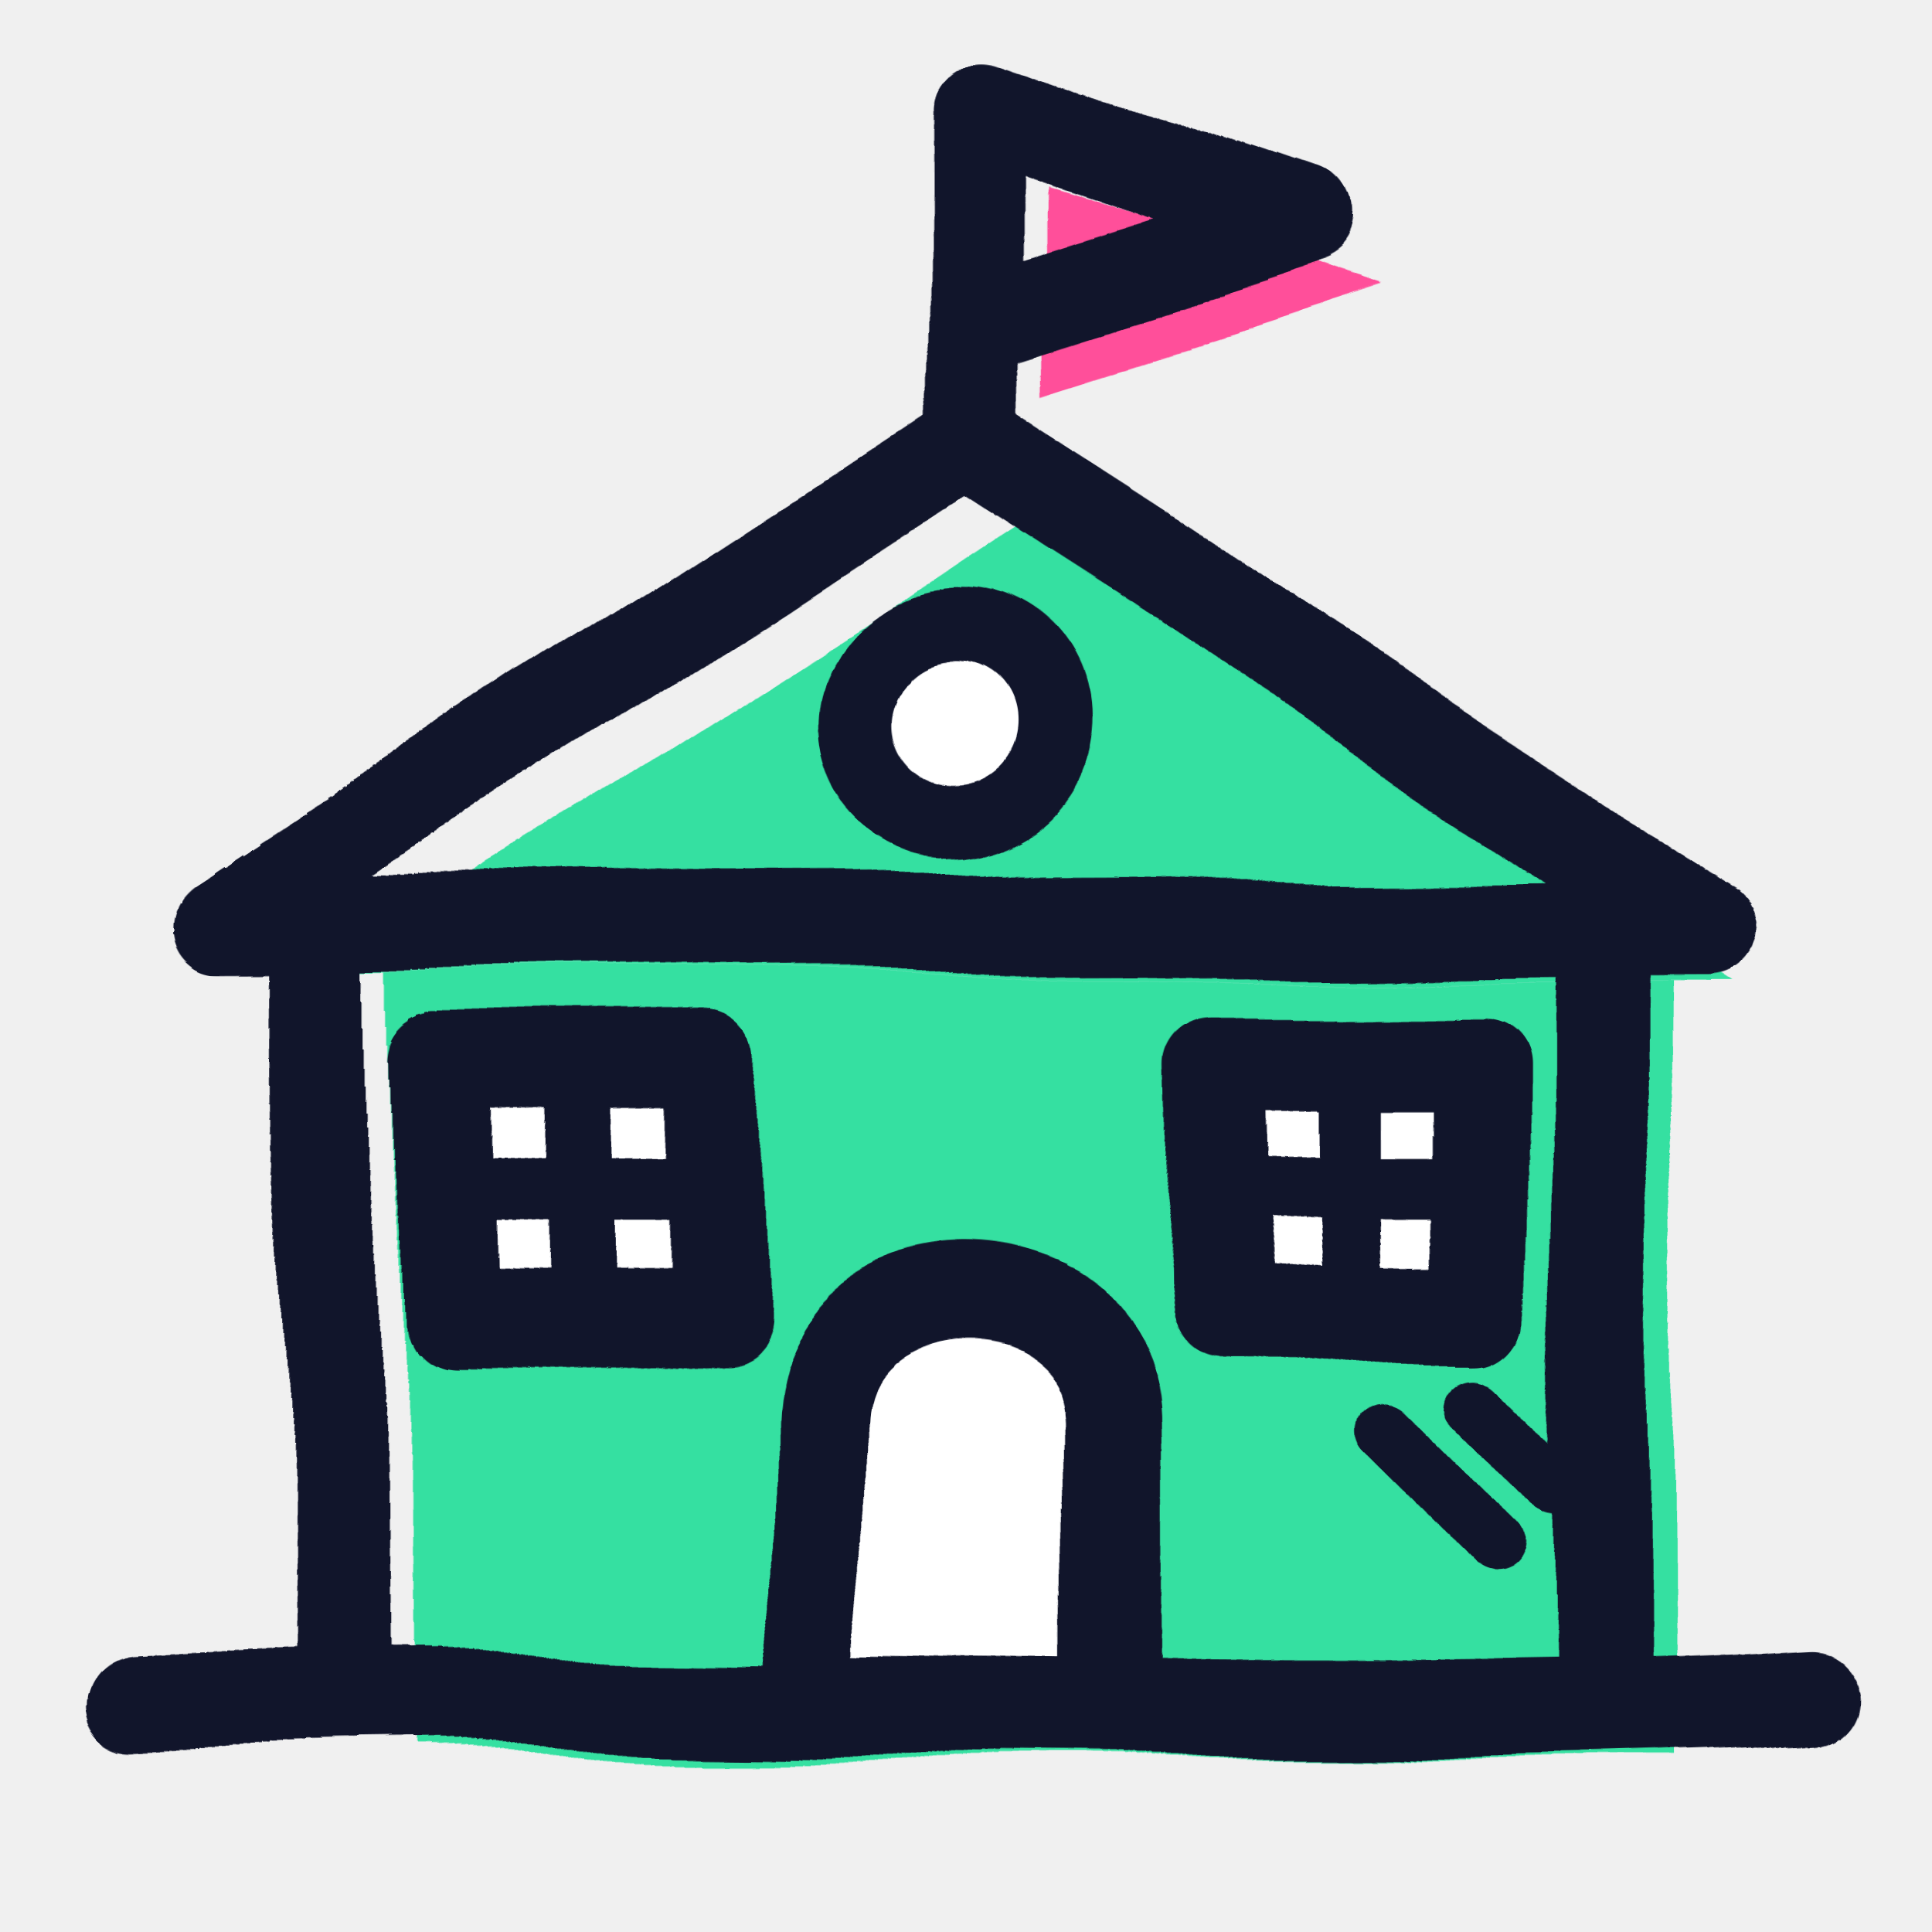
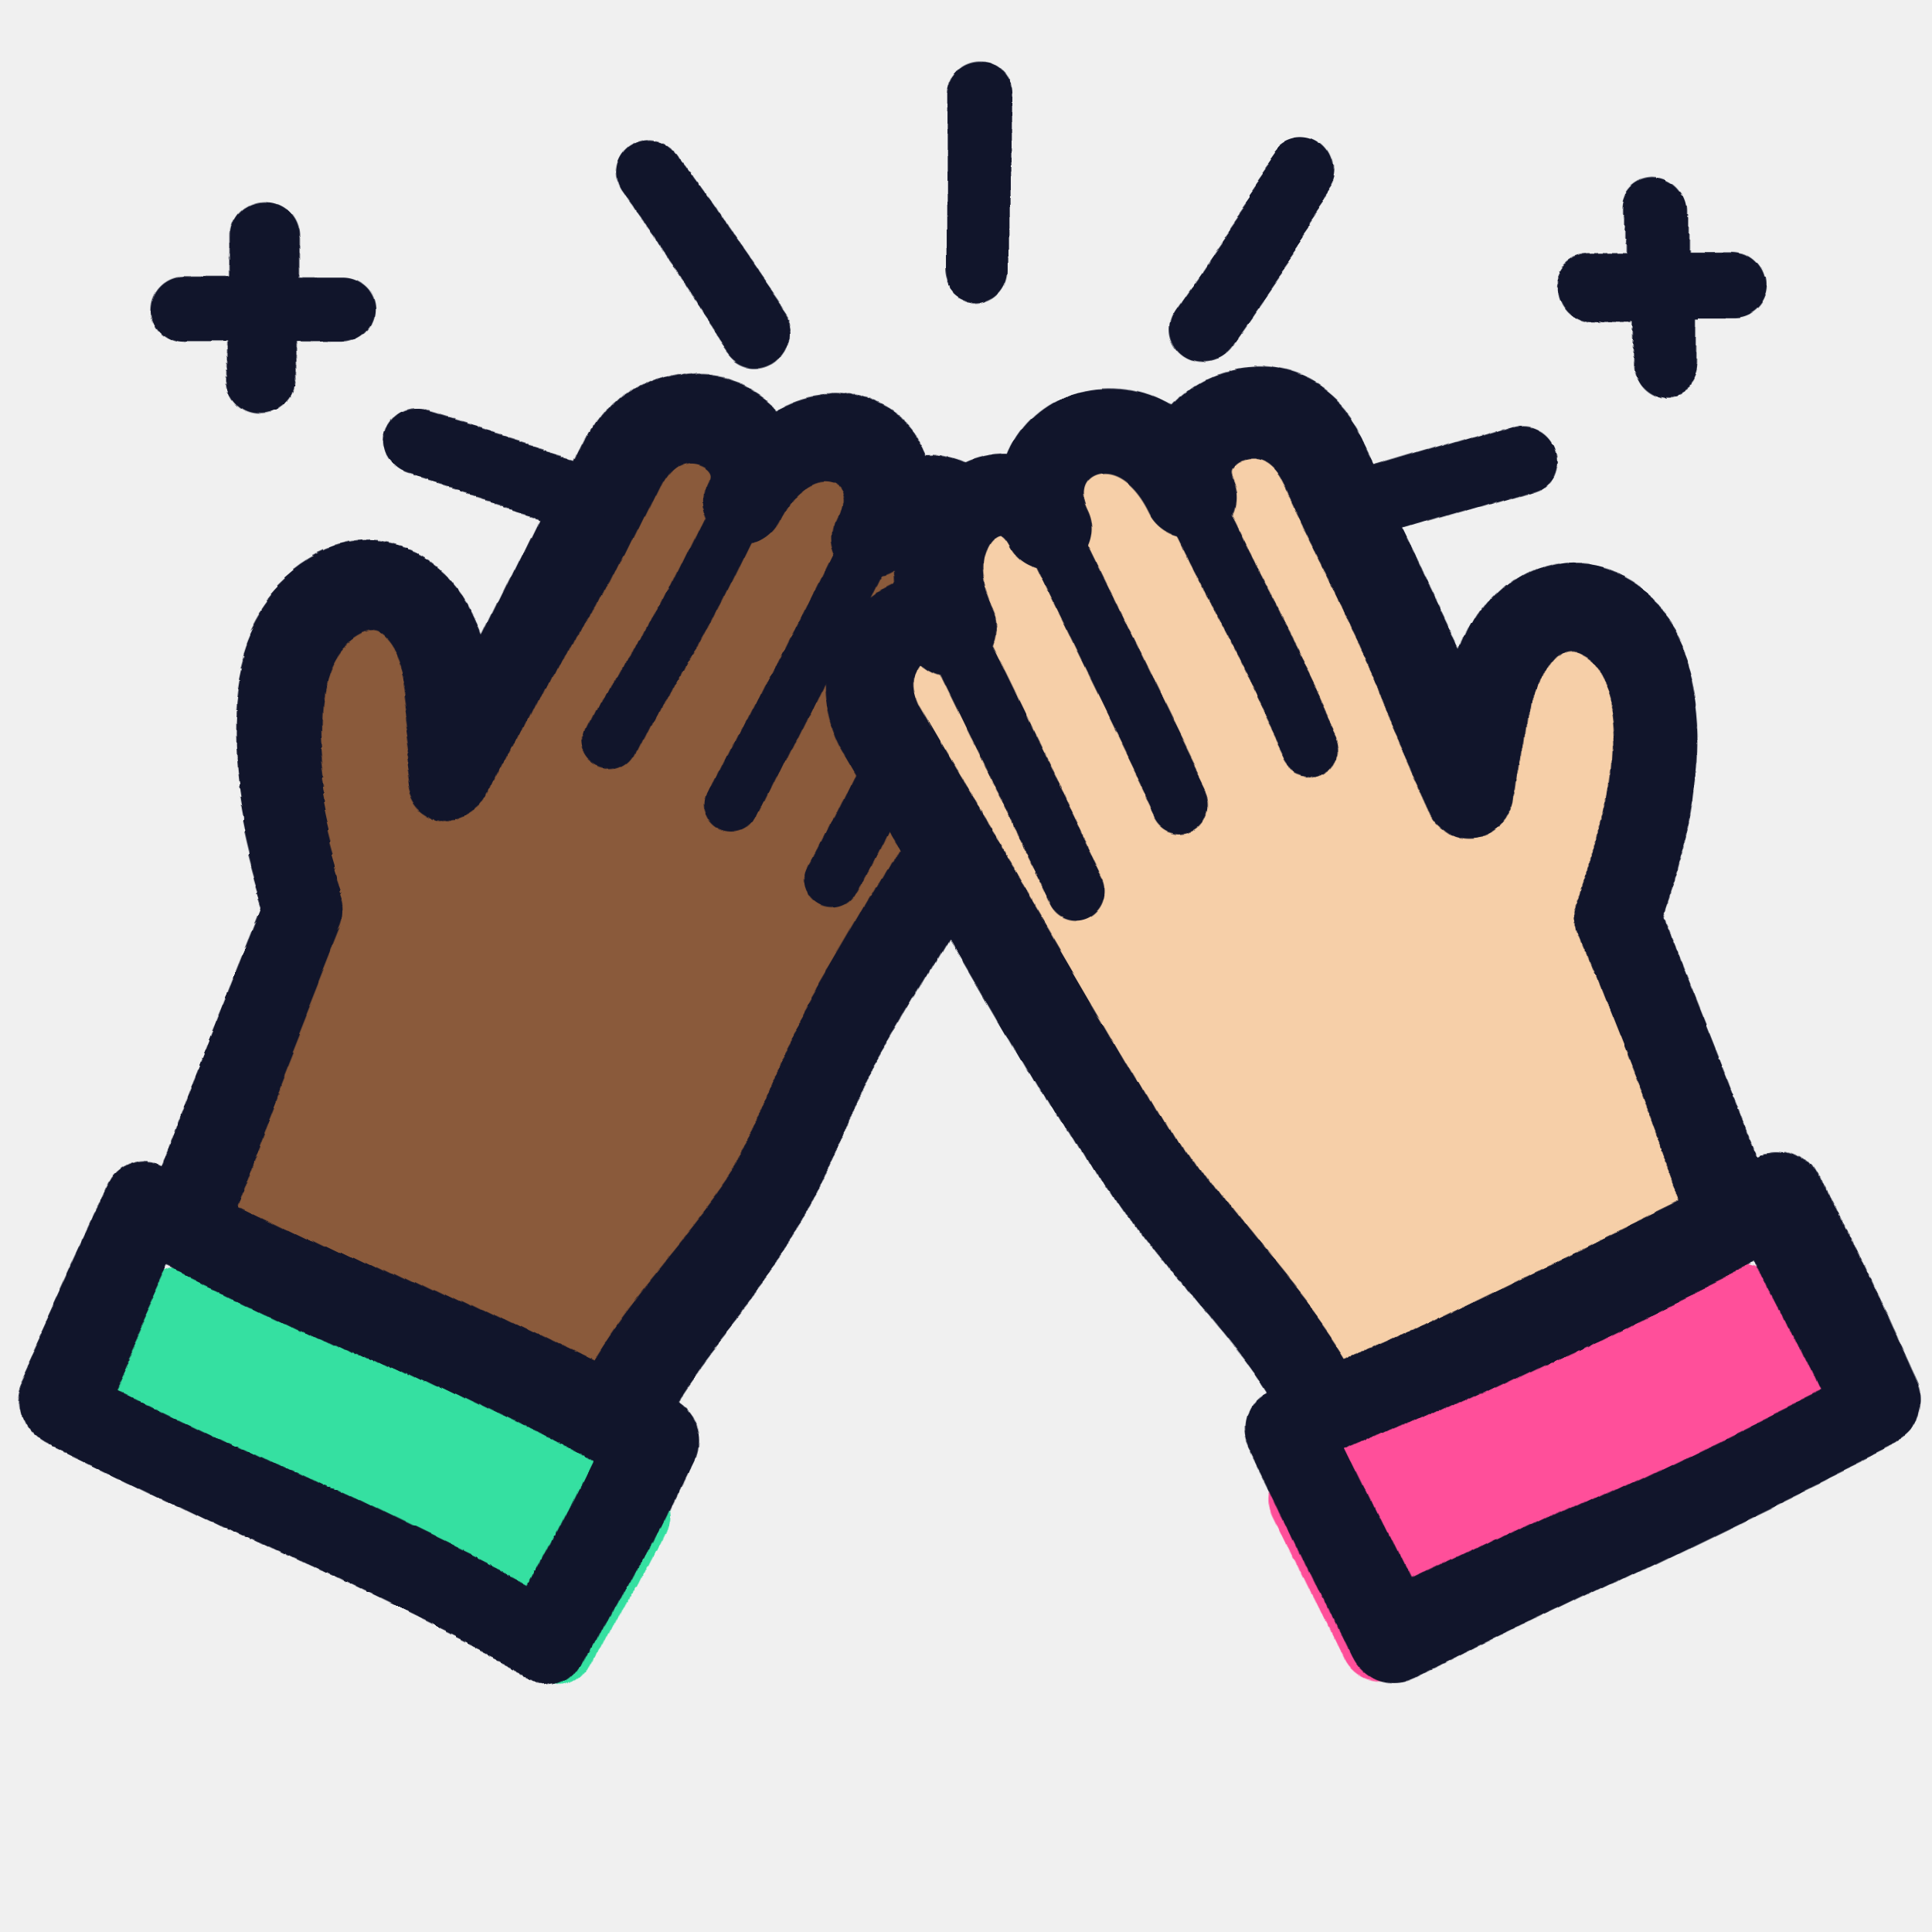
<svg xmlns="http://www.w3.org/2000/svg" viewBox="0 0 64 64" width="64" height="64">
  <defs>
    <filter id="r" x="-10%" y="-10%" width="120%" height="120%">
      <feTurbulence type="fractalNoise" baseFrequency=".05" numOctaves="2" seed="11" result="n" />
-       <feDisplacementMap in="SourceGraphic" in2="n" scale="2.4" xChannelSelector="R" yChannelSelector="G" />
+       <feDisplacementMap in="SourceGraphic" in2="n" scale="2.2" xChannelSelector="R" yChannelSelector="G" />
    </filter>
  </defs>
  <g filter="url(#r)" stroke-linecap="round" stroke-linejoin="round">
-     <g transform="translate(2.4 2.2)">
-       <path d="M9 30 L32 15 L55 30 Z" fill="#35e0a1" />
-       <rect x="11" y="30" width="42" height="26" fill="#35e0a1" />
-       <path d="M32 4 L43 7.5 L32 11 Z" fill="#ff4f9a" />
+     <g transform="translate(1 10) rotate(26 17 30) scale(.84)">
+       <path d="M8 42 L7 29 C4 26 1 22 2 19 C3 16 6 16 8 19 L10 22 L10 8 C10 4 15 4 15 7 C15 2 20.5 2 20.5 6 C20.5 2.5 25.5 3 25.5 8 C25.5 6 29.5 6.5 29.5 10 L28 30 C27.5 35 26 38 26 42 Z" fill="#8a5a3b" />
+       <g transform="translate(1.6 1.4)">
+         <rect x="6" y="42" width="22" height="9" rx="1.5" fill="#35e0a1" />
+       </g>
+       <path fill="none" stroke="#11152b" stroke-width="3.4" d="M8 42 L7 29 C4 26 1 22 2 19 C3 16 6 16 8 19 L10 22 L10 8 C10 4 15 4 15 7 C15 2 20.5 2 20.5 6 C20.5 2.5 25.5 3 25.5 8 C25.5 6 29.5 6.5 29.5 10 L28 30 C27.5 35 26 38 26 42 Z" />
+       <path fill="none" stroke="#11152b" stroke-width="2.2" d="M15 8 V18 M20.5 7 V18 M25.5 9 V19" />
+       <path fill="none" stroke="#11152b" stroke-width="3.4" d="M6.2 42 H27.6 V51 H6.4 Z" />
    </g>
-     <rect x="15" y="35" width="8.5" height="8.5" fill="#fff" />
-     <rect x="40.5" y="35" width="8.5" height="8.5" fill="#fff" />
-     <path d="M27 56 V47 C27 41.5 37 41.5 37 47 V56 Z" fill="#fff" />
-     <path fill="none" stroke="#11152b" stroke-width="3.2" d="M7.5 30.6 L32 14.6 L56.6 30.4 Z" />
-     <path fill="none" stroke="#11152b" stroke-width="3.2" d="M11 30.8 V56.2 M53 30.6 V56.4" />
-     <path fill="none" stroke="#11152b" stroke-width="3.2" d="M4 56.6 C22 55.8 42 57.2 60 56.2" />
-     <path fill="none" stroke="#11152b" stroke-width="3.2" d="M32 14.8 V3.6 L43 7.4 L32.2 10.8" />
-     <path fill="none" stroke="#11152b" stroke-width="3.2" d="M15 35.2 H23.6 V43.6 H15.1 Z M40.4 35 H49 V43.4 H40.5 Z" />
-     <path fill="none" stroke="#11152b" stroke-width="2" d="M19.3 35.3 V43.4 M15.2 39.4 H23.4 M44.7 35.1 V43.3 M40.6 39.2 H48.8" />
-     <path fill="none" stroke="#11152b" stroke-width="3.2" d="M27 56 V47 C27.2 41.4 36.8 41.4 37 47 V56" />
-     <circle cx="32" cy="24" r="3.2" fill="#fff" stroke="#11152b" stroke-width="2.4" />
-     <path fill="none" stroke="#11152b" stroke-width="2" d="M46 47.5 l3.5 3.5 M49 46.5 l2.5 2.5" />
+     <g transform="translate(63 10) scale(-1 1) rotate(26 17 30) scale(.84)">
+       <path d="M8 42 L7 29 C4 26 1 22 2 19 C3 16 6 16 8 19 L10 22 L10 8 C10 4 15 4 15 7 C15 2 20.5 2 20.5 6 C20.5 2.5 25.5 3 25.5 8 C25.5 6 29.5 6.5 29.5 10 L28 30 C27.5 35 26 38 26 42 Z" fill="#f6cfa8" />
+       <g transform="translate(1.6 1.4)">
+         <rect x="6" y="42" width="22" height="9" rx="1.5" fill="#ff4f9a" />
+       </g>
+       <path fill="none" stroke="#11152b" stroke-width="3.4" d="M8 42 L7 29 C4 26 1 22 2 19 C3 16 6 16 8 19 L10 22 L10 8 C10 4 15 4 15 7 C15 2 20.5 2 20.5 6 C20.5 2.5 25.5 3 25.5 8 C25.5 6 29.5 6.5 29.5 10 L28 30 C27.5 35 26 38 26 42 Z" />
+       <path fill="none" stroke="#11152b" stroke-width="2.2" d="M15 8 V18 M20.5 7 V18 M25.5 9 V19" />
+       <path fill="none" stroke="#11152b" stroke-width="3.4" d="M6.2 42 H27.6 V51 H6.4 Z" />
+     </g>
+     <path fill="none" stroke="#11152b" stroke-width="2.2" d="M32 9 V3 M24.5 11 L21 6 M39.5 11 L43 6 M19 16.5 L14 15 M45 16.5 L50 15" />
+     <path fill="none" stroke="#11152b" stroke-width="2.2" d="M9 8 v5 M6.5 10.5 h5 M55 7 v5 M52.5 9.5 h5" />
  </g>
</svg>
